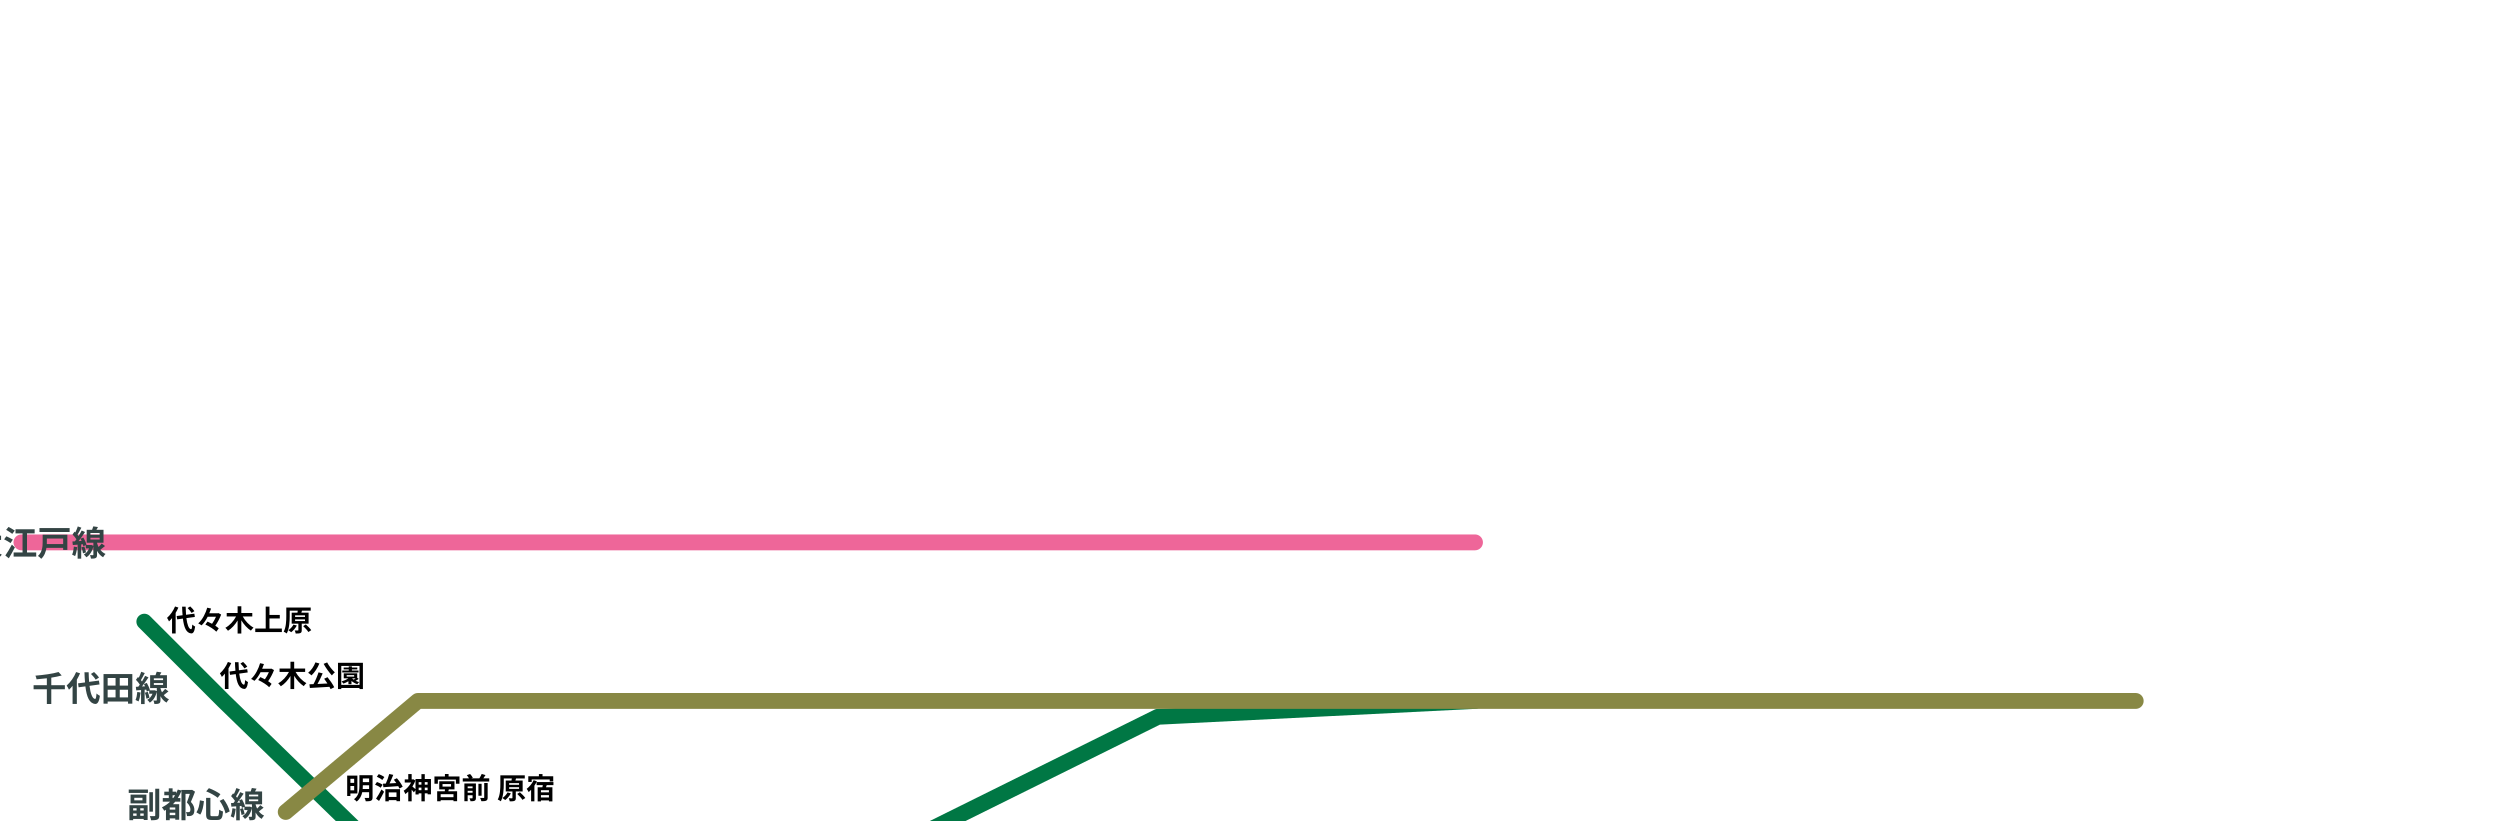
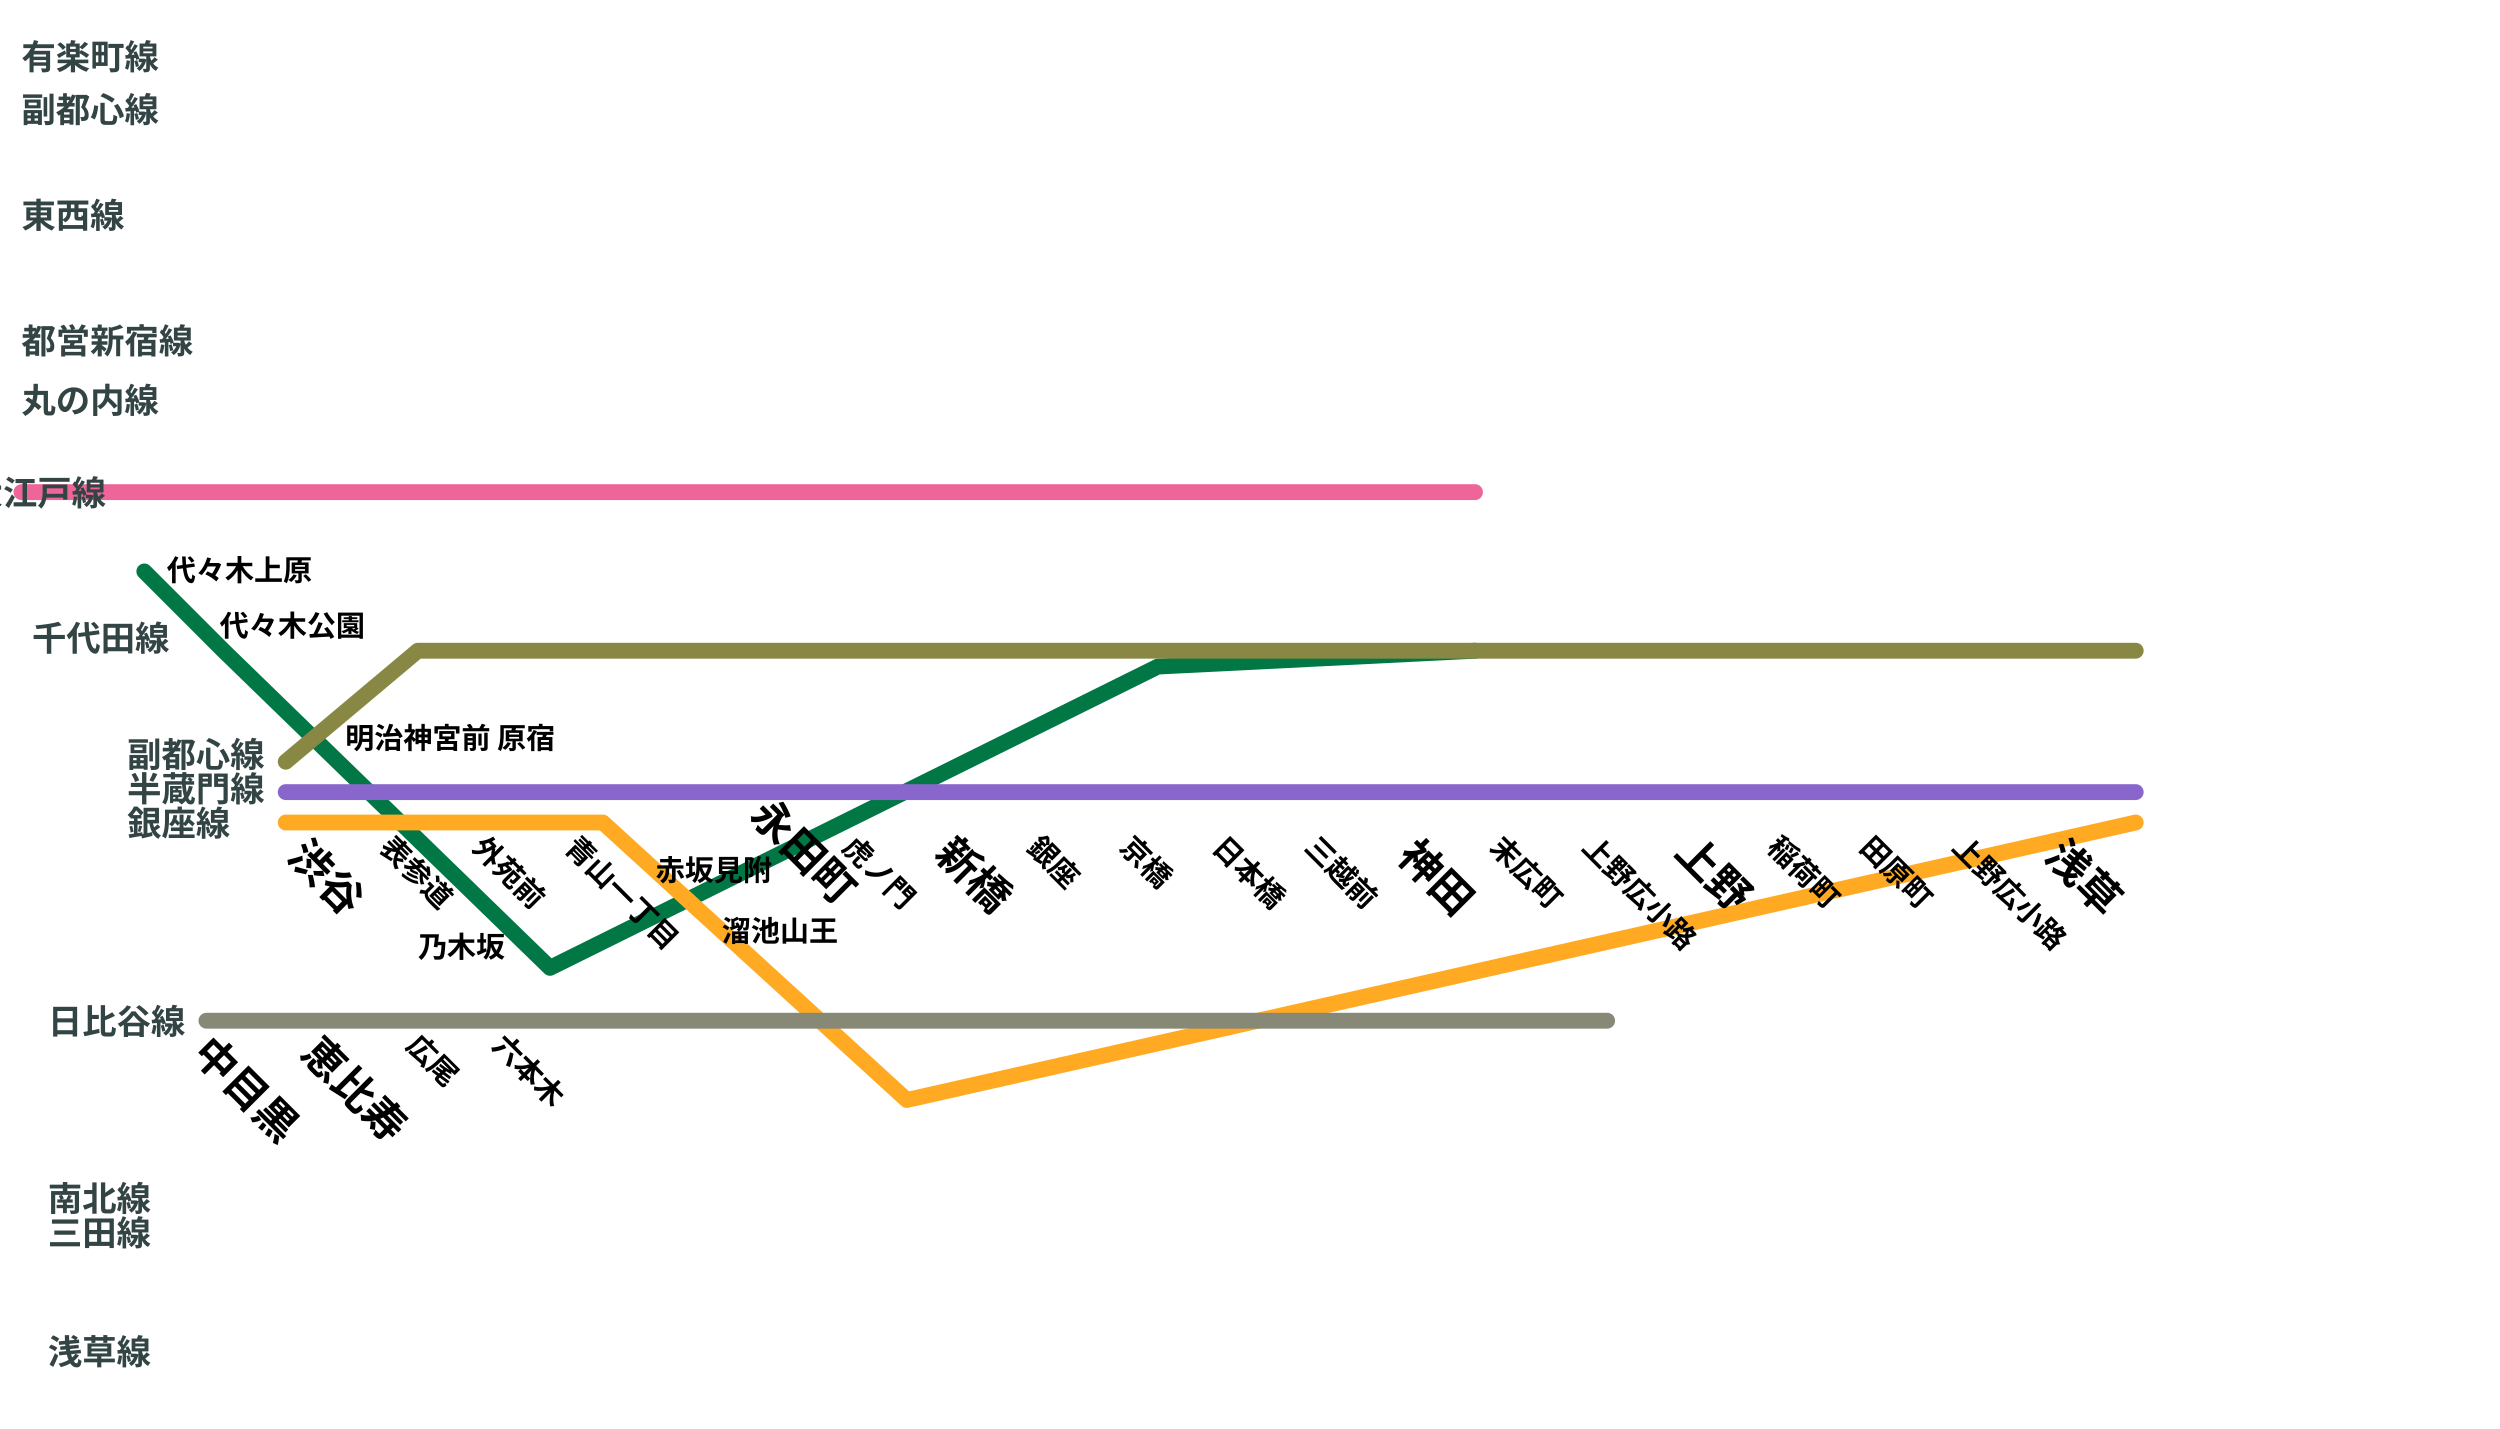
- <svg xmlns="http://www.w3.org/2000/svg" xmlns:xlink="http://www.w3.org/1999/xlink" version="1.1" baseProfile="full" width="1400">
+ <svg xmlns="http://www.w3.org/2000/svg" xmlns:xlink="http://www.w3.org/1999/xlink" version="1.1" baseProfile="full" height="800" width="1400">
  <defs>
    <g id="tokyo-metro-labels">
      <g id="tokyo-metro-line-name-labels" font-size="26" font-weight="bold" fill="#344">
+         <text x="-200" y="-380">有楽町線</text>
+         <text x="-200" y="-340">副都心線</text>
+         <text x="-200" y="-260">東西線</text>
+         <text x="-200" y="-165">都営新宿線</text>
+         <text x="-200" y="-120">丸の内線</text>
        <text x="-240" y="-50">大江戸線</text>
        <text x="-192" y="60">千代田線</text>
        <text x="-120" y="148">副都心線</text>
        <text x="-120" y="174">半蔵門線</text>
        <text x="-120" y="200">銀座線</text>
        <text x="-180" y="350">日比谷線</text>
+         <text x="-180" y="484">南北線</text>
+         <text x="-180" y="510">三田線</text>
+         <text x="-180" y="600">浅草線</text>
      </g>
      <g id="tokyo-metro-major-station-labels" font-size="32" font-weight="bold">
        <text transform="translate(0,217) rotate(45)">渋谷</text>
        <text transform="translate(490,215) rotate(45)">新橋</text>
        <text transform="translate(840,217) rotate(45)">神田</text>
        <text transform="translate(1050,214) rotate(45)">上野</text>
        <text transform="translate(1330,217) rotate(45)">浅草</text>
        <text transform="translate(350,186) rotate(45)">永田町</text>
        <text transform="translate(-72,366) rotate(45)">中目黒</text>
        <text transform="translate(10,366) rotate(45)">恵比寿</text>
      </g>
      <g id="ginza-line-station-labels" font-size="22" font-weight="bold">
        <text transform="translate(70,210) rotate(45)">表参道</text>
        <text transform="translate(140,210) rotate(45)">外苑前</text>
        <text transform="translate(210,210) rotate(45)">青山一丁目</text>
        <text transform="translate(280,234)">赤坂見附</text>
        <text transform="translate(330,280)">溜池山王</text>
        <text transform="translate(420,210) rotate(45)">虎ノ門</text>
        <text transform="translate(90,360) rotate(45)">広尾</text>
        <text transform="translate(155,360) rotate(45)">六本木</text>
        <text transform="translate(-90,7)">代々木上原</text>
        <text transform="translate(-50,49)">代々木公園</text>
        <text transform="translate(45,134)">明治神宮前 原宿</text>
        <text transform="translate(100,292)">乃木坂</text>
        <text transform="translate(560,210) rotate(45)">銀座</text>
        <text transform="translate(630,210) rotate(45)">京橋</text>
        <text transform="translate(700,210) rotate(45)">日本橋</text>
        <text transform="translate(770,210) rotate(45)">三越前</text>
        <text transform="translate(910,210) rotate(45)">末広町</text>
        <text transform="translate(980,210) rotate(45)">上野広小路</text>
        <text transform="translate(1120,210) rotate(45)">稲荷町</text>
        <text transform="translate(1190,210) rotate(45)">田原町</text>
        <text transform="translate(1260,210) rotate(45)">上野広小路</text>
      </g>
    </g>
    <g id="tokyo-metro-lines" stroke-linejoin="round" stroke-width="12" stroke-linecap="round">
      <polyline stroke="#e69" id="ooedo-line" points="900,-60  660,-60  -200,-60" fill="none" />
      <polyline stroke="#074" id="chiyoda-line" points="-107,0  -47,60  200,300  660,72  900,60" fill="none" />
      <polyline stroke="#884" id="fukutoshin-line" points="0,144  100,60   1400,60" fill="none" />
      <polyline stroke="#86c" id="hanzomon-line" points="0,167  1400,167" fill="none" />
      <polyline stroke="#fa2" id="ginza-line" points="0,190  240,190 470,400 1400,190" fill="none" />
      <polyline stroke="#887" id="hibiya-line" points="-60,340  1000,340" fill="none" />
      <polyline id="marunouchi-line" points="900,-50  660,260  0,260" fill="none" />
      <polyline id="tozai-line" points="900,-50  660,260  0,260" fill="none" />
      <polyline id="yurakucho-line" points="900,-50  660,260  0,260" fill="none" />
      <polyline id="nanboku-line" points="900,-50  660,260  0,260" fill="none" />
      <polyline id="asakusa-line" points="900,-50  660,260  0,260" fill="none" />
      <polyline id="mita-line" points="900,-50  660,260  0,260" fill="none" />
      <polyline id="shinjuku-line" points="900,-50  660,260  0,260" fill="none" />
    </g>
  </defs>
  <g transform="translate(160,320) scale(0.74)">
    <use xlink:href="#tokyo-metro-lines" />
    <g font-family="Helvetica, Arial, 'Hiragino Kaku Gothic ProN', Meiryo, sans-serif">
      <use xlink:href="#tokyo-metro-labels" />
    </g>
  </g>
</svg>
